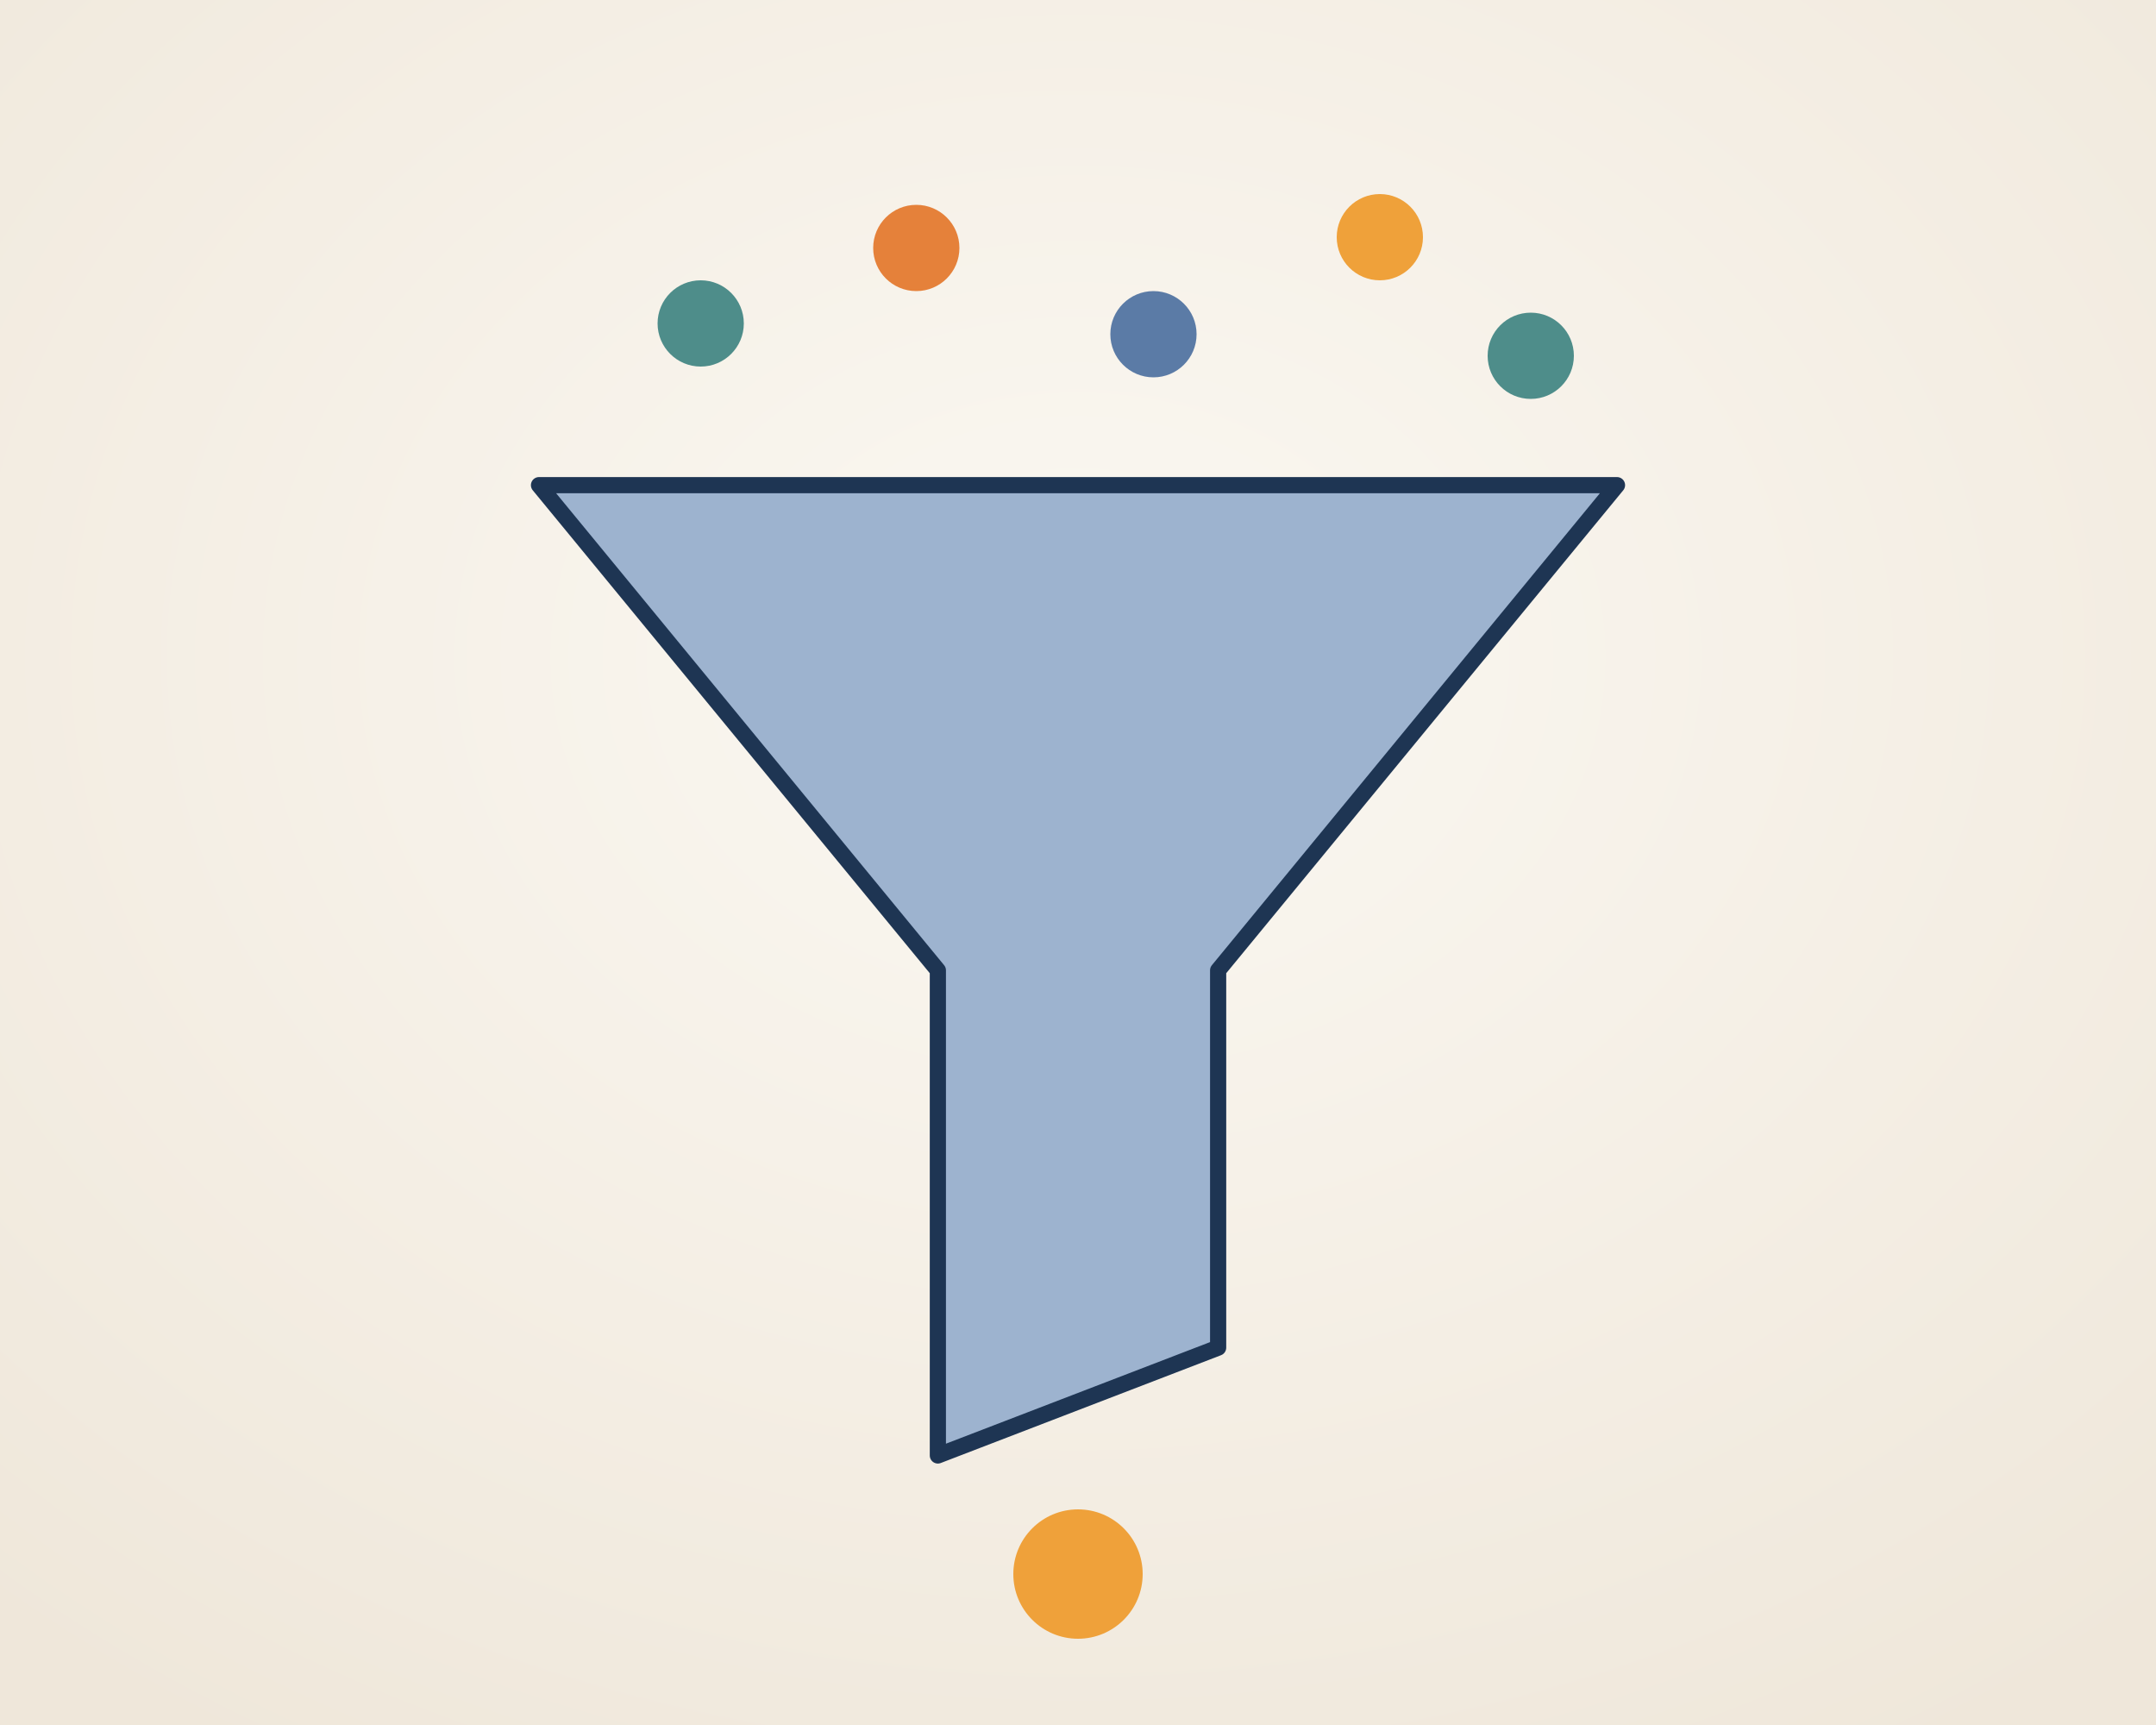
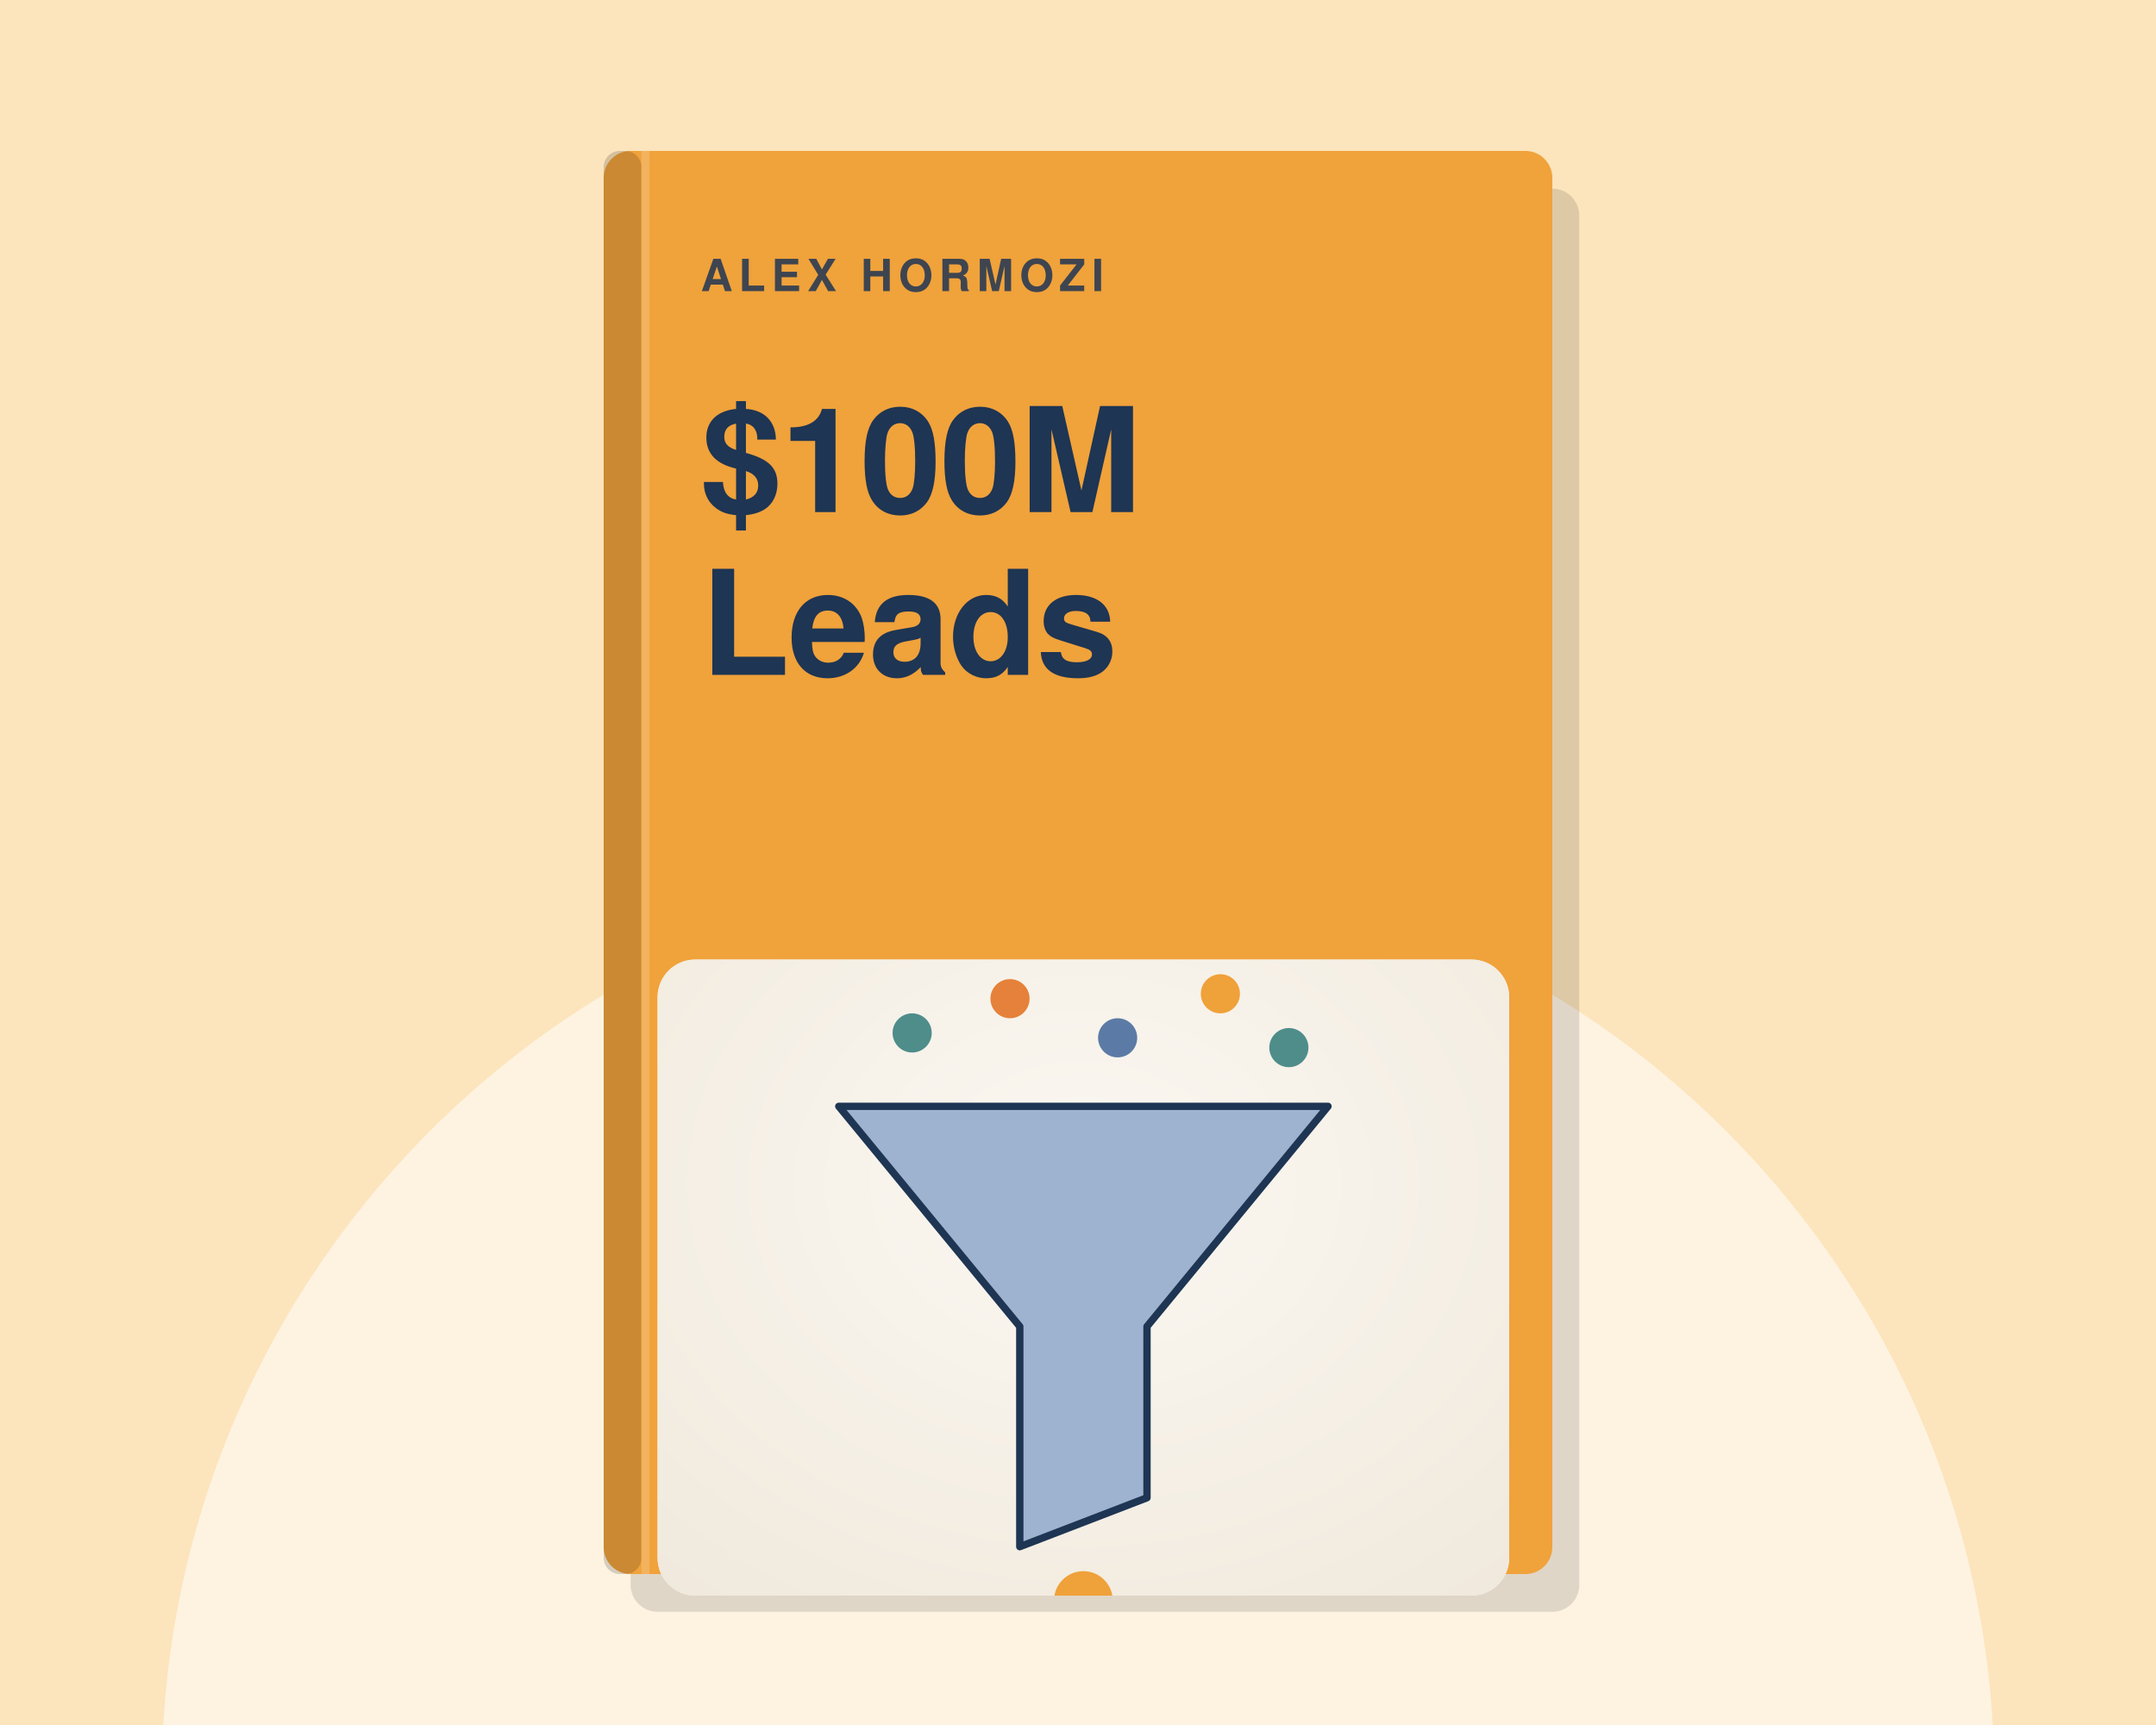
<svg xmlns="http://www.w3.org/2000/svg" viewBox="0 0 400 320">
  <defs>
    <radialGradient id="g" cx="50%" cy="38%" r="75%">
      <stop offset="0" stop-color="#FBF8F2" />
      <stop offset="1" stop-color="#EFE7DA" />
    </radialGradient>
  </defs>
-   <rect width="400" height="320" fill="url(#g)" />
-   <circle cx="130" cy="60" r="8" fill="#4E8D8A" />
-   <circle cx="170" cy="46" r="8" fill="#E5813A" />
-   <circle cx="214" cy="62" r="8" fill="#5B7BA6" />
-   <circle cx="256" cy="44" r="8" fill="#EFA13A" />
-   <circle cx="284" cy="66" r="8" fill="#4E8D8A" />
-   <path d="M100 90h200l-74 90v70l-52 20v-90z" fill="#9DB3CF" />
-   <path d="M100 90h200l-74 90v70l-52 20v-90z" fill="none" stroke="#1E3553" stroke-width="3" stroke-linecap="round" stroke-linejoin="round" />
-   <circle cx="200" cy="292" r="12" fill="#EFA13A" />
+   <rect width="400" height="320" fill="#FCE4BC" />
+   <circle cx="200" cy="330" r="170" fill="#FFFFFF" opacity=".55" />
+   <rect x="117" y="35" width="176" height="264" rx="5" fill="#000" opacity=".12" />
+   <rect x="112" y="28" width="176" height="264" rx="5" fill="#F0A23B" />
+   <rect x="112" y="28" width="7" height="264" rx="3" fill="#000" opacity=".16" />
+   <rect x="119" y="28" width="1.5" height="264" rx="0" fill="#FFF" opacity=".18" />
+   <text x="130" y="95.0" font-family="'Helvetica Neue', Helvetica, Arial, sans-serif" font-weight="800" font-size="27" fill="#1E3553" letter-spacing="-.2">$100M</text>
+   <text x="130" y="125.2" font-family="'Helvetica Neue', Helvetica, Arial, sans-serif" font-weight="800" font-size="27" fill="#1E3553" letter-spacing="-.2">Leads</text>
+   <text x="130" y="54" font-family="'Helvetica Neue', Helvetica, Arial, sans-serif" font-weight="700" font-size="8.2" letter-spacing="1.1" fill="#1E3553" opacity=".85">ALEX HORMOZI</text>
+   <clipPath id="pc">
+     <rect x="122" y="178" width="158" height="118" rx="7" />
+   </clipPath>
+   <g clip-path="url(#pc)">
+     <rect x="122" y="178" width="158" height="118" fill="#F6F1E8" />
+     <svg x="122" y="178" width="158" height="118" viewBox="20 30 360 260" preserveAspectRatio="xMidYMid slice">
+       <rect width="400" height="320" fill="url(#g)" />
+       <circle cx="130" cy="60" r="8" fill="#4E8D8A" />
+       <circle cx="170" cy="46" r="8" fill="#E5813A" />
+       <circle cx="214" cy="62" r="8" fill="#5B7BA6" />
+       <circle cx="256" cy="44" r="8" fill="#EFA13A" />
+       <circle cx="284" cy="66" r="8" fill="#4E8D8A" />
+       <path d="M100 90h200l-74 90v70l-52 20v-90z" fill="#9DB3CF" />
+       <path d="M100 90h200l-74 90v70l-52 20v-90z" fill="none" stroke="#1E3553" stroke-width="3" stroke-linecap="round" stroke-linejoin="round" />
+       <circle cx="200" cy="292" r="12" fill="#EFA13A" />
+     </svg>
+   </g>
+   <circle cx="273" cy="280" r="0" fill="none" />
</svg>
